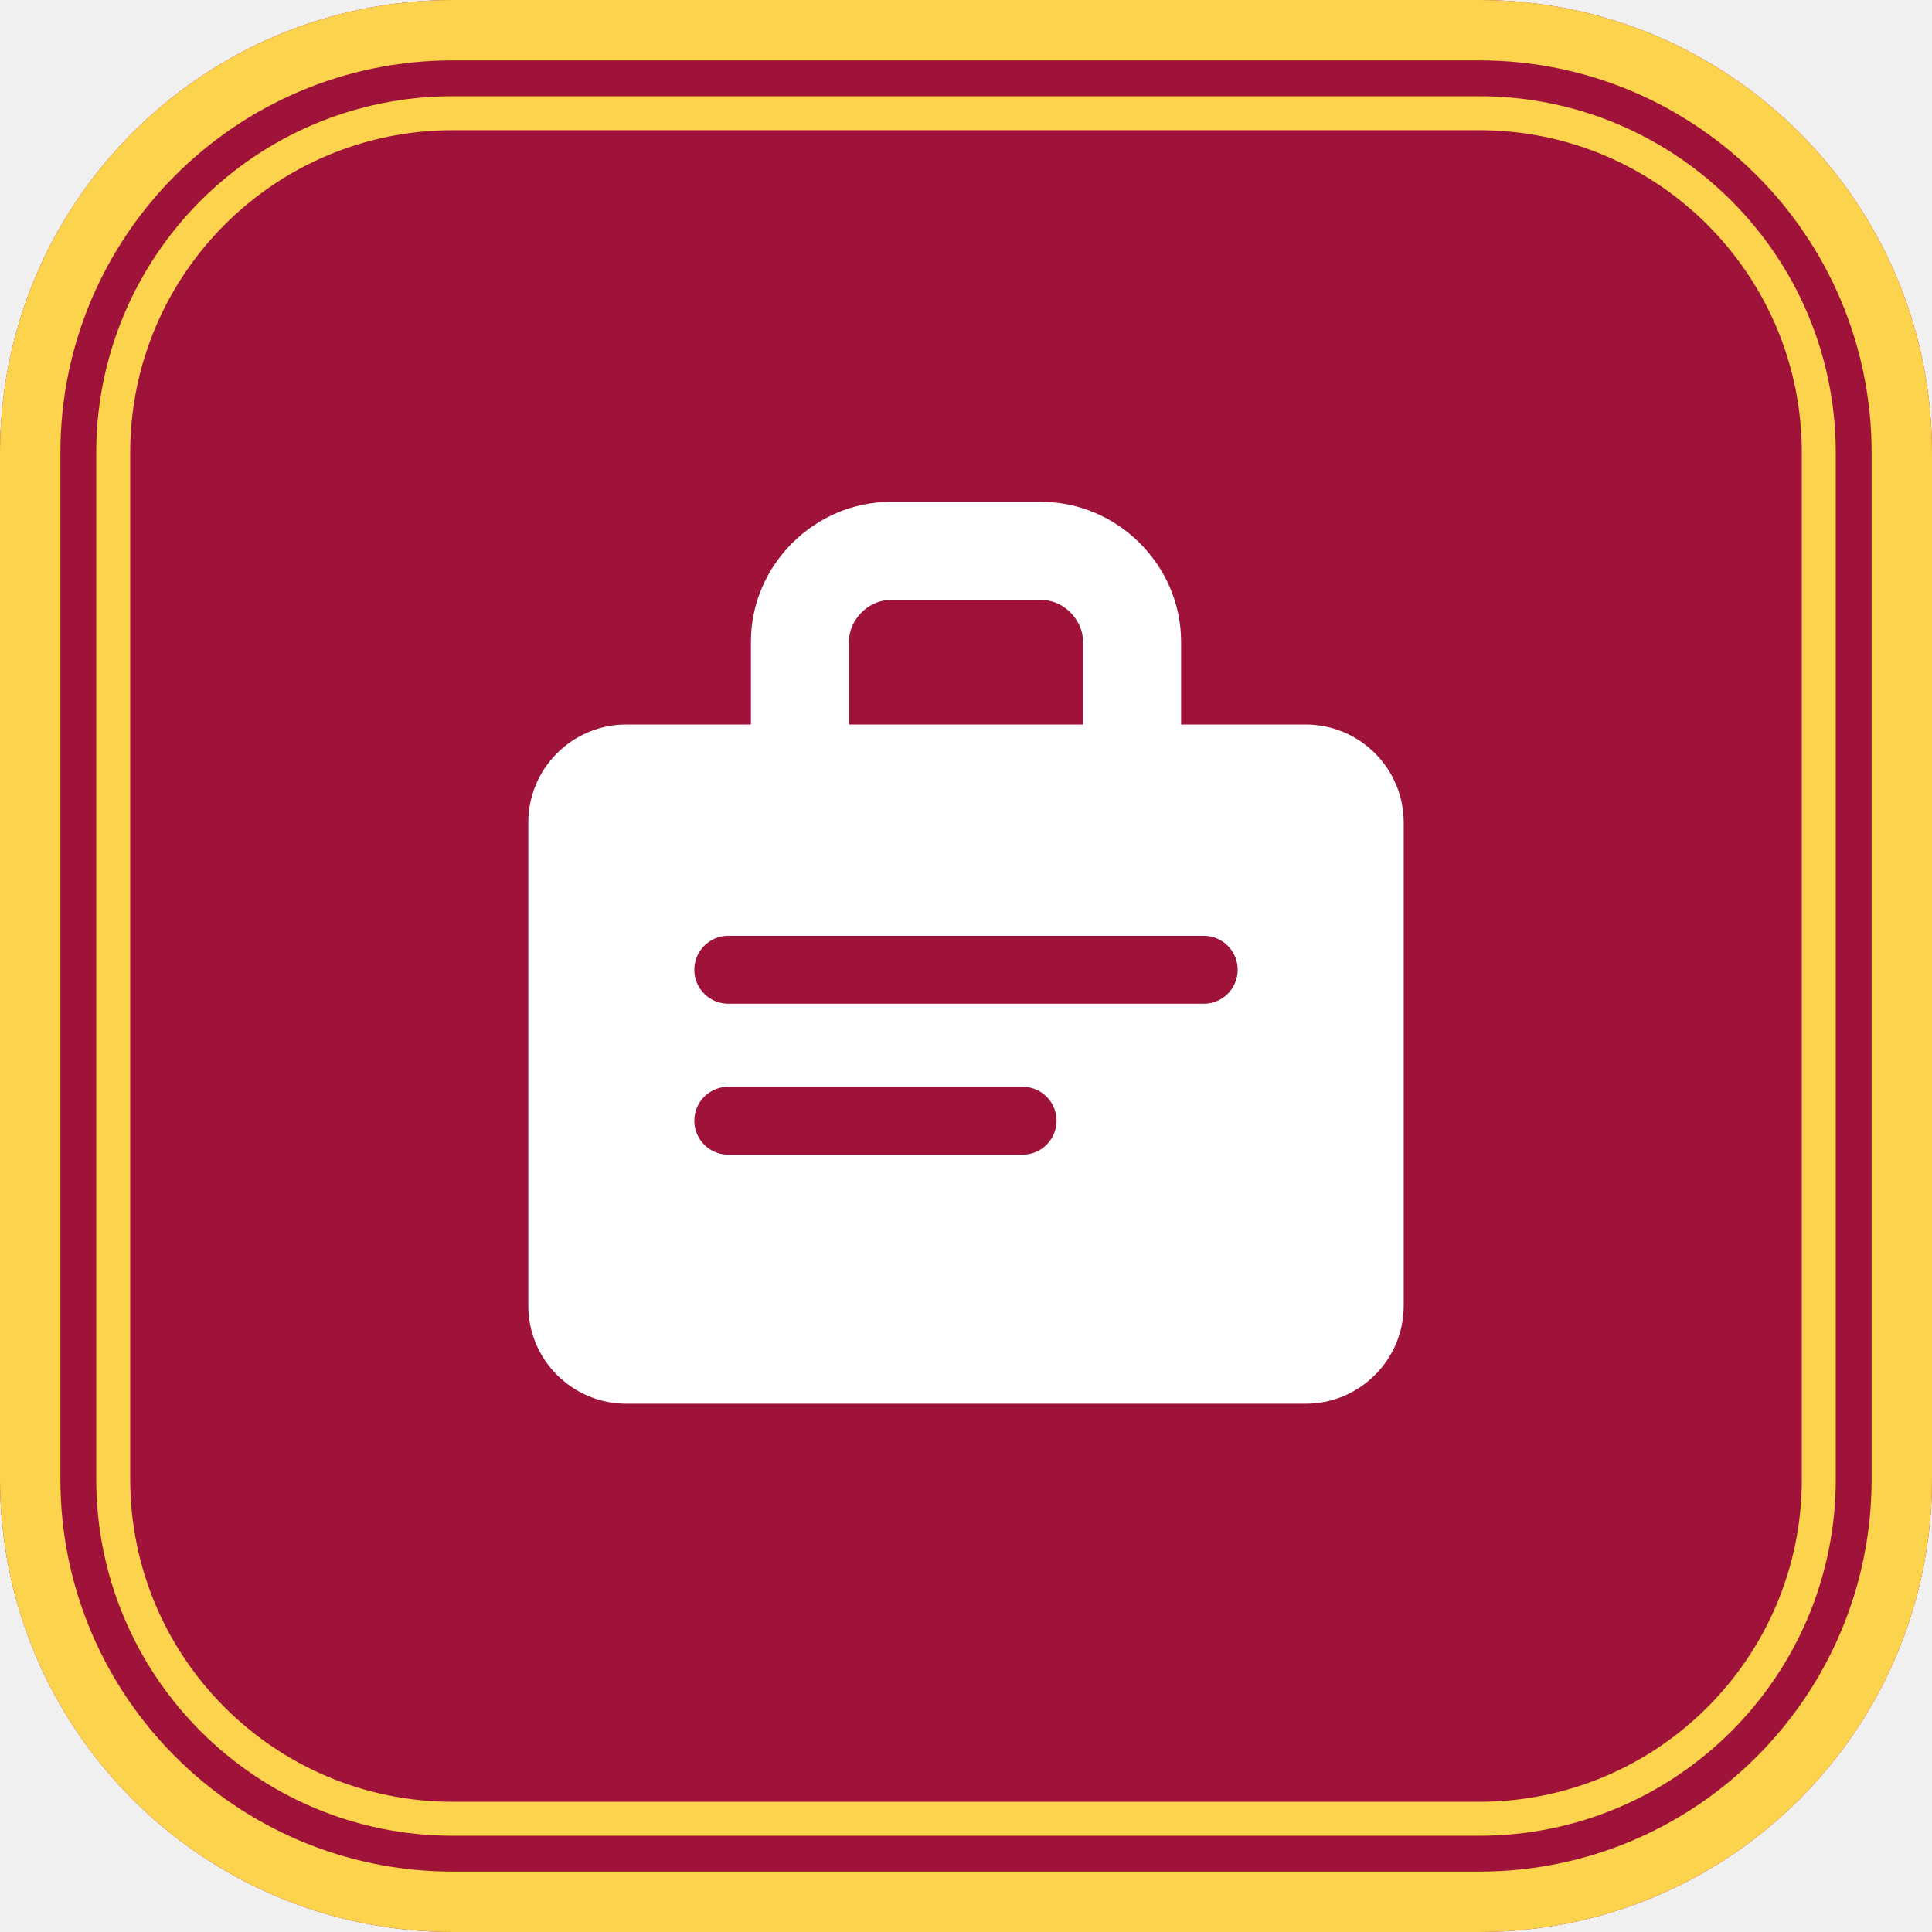
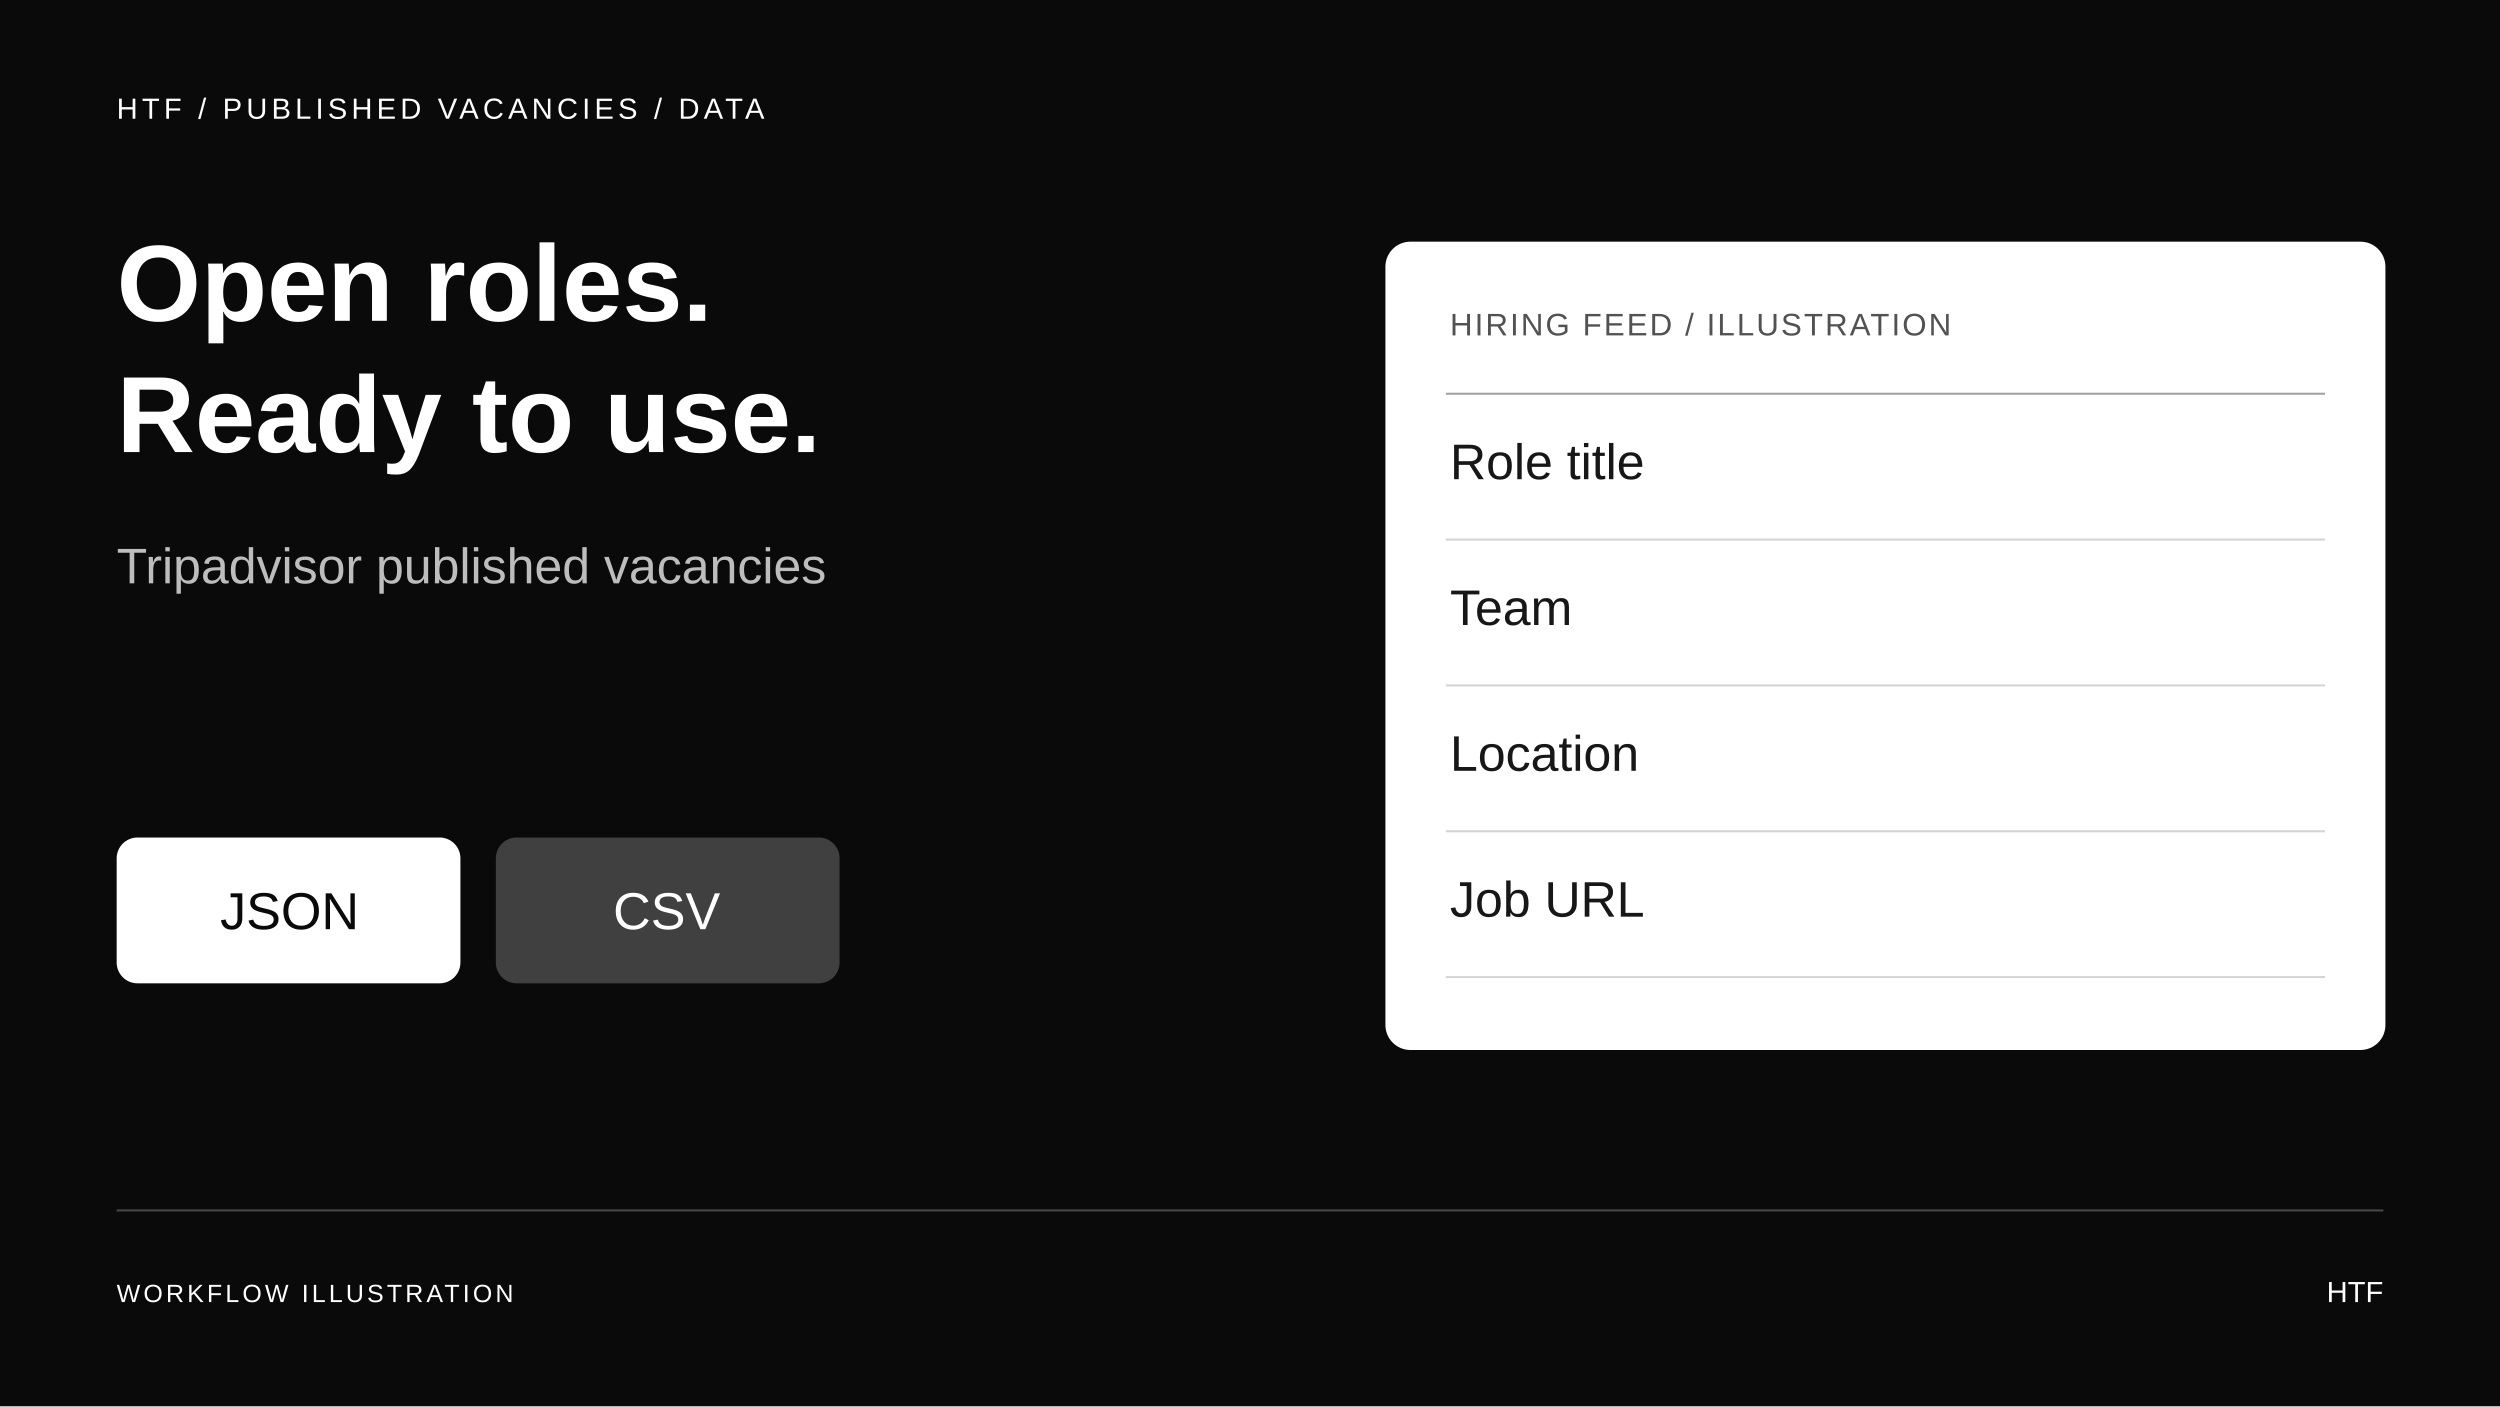
- <svg xmlns="http://www.w3.org/2000/svg" viewBox="0 0 512 512" role="img" aria-hidden="true">
-   <rect width="512" height="512" rx="120" fill="#9F1239" />
-   <rect x="8" y="8" width="496" height="496" rx="112" fill="none" stroke="#FCD34D" stroke-width="16" />
-   <rect x="30" y="30" width="452" height="452" rx="90" fill="none" stroke="#FCD34D" stroke-width="9" />
-   <path d="M212 192V170c0-13 11-24 24-24h40c13 0 24 11 24 24v22" fill="none" stroke="#fff" stroke-width="26" stroke-linecap="round" />
-   <rect x="140" y="192" width="232" height="180" rx="26" fill="#fff" />
-   <rect x="184" y="248" width="144" height="18" rx="9" fill="#9F1239" />
-   <rect x="184" y="288" width="96" height="18" rx="9" fill="#9F1239" />
+ <svg xmlns="http://www.w3.org/2000/svg" width="1200" height="675" viewBox="0 0 1200 675" role="img">
+   <rect width="1200" height="675" fill="#0a0a0a" />
+   <text x="56" y="57" fill="#ffffff" font-family="Arial,sans-serif" font-size="14" letter-spacing="2">HTF / PUBLISHED VACANCIES / DATA</text>
+   <text x="56" y="154" fill="#ffffff" font-family="Arial,sans-serif" font-size="52" font-weight="700">Open roles.</text>
+   <text x="56" y="217" fill="#ffffff" font-family="Arial,sans-serif" font-size="52" font-weight="700">Ready to use.</text>
+   <text x="56" y="280" fill="#bdbdbd" font-family="Arial,sans-serif" font-size="24">Tripadvisor published vacancies</text>
+   <rect x="665" y="116" width="480" height="388" rx="12" fill="#ffffff" />
+   <text x="696" y="161" fill="#525252" font-family="Arial,sans-serif" font-size="15" letter-spacing="1">HIRING FEED / ILLUSTRATION</text>
+   <path d="M694 189H1116" fill="none" stroke="#a3a3a3" />
+   <text x="696" y="230" fill="#171717" font-family="Arial,sans-serif" font-size="24">Role title</text>
+   <path d="M694 259H1116" fill="none" stroke="#d4d4d4" />
+   <text x="696" y="300" fill="#171717" font-family="Arial,sans-serif" font-size="24">Team</text>
+   <path d="M694 329H1116" fill="none" stroke="#d4d4d4" />
+   <text x="696" y="370" fill="#171717" font-family="Arial,sans-serif" font-size="24">Location</text>
+   <path d="M694 399H1116" fill="none" stroke="#d4d4d4" />
+   <text x="696" y="440" fill="#171717" font-family="Arial,sans-serif" font-size="24">Job URL</text>
+   <path d="M694 469H1116" fill="none" stroke="#d4d4d4" />
+   <rect x="56" y="402" width="165" height="70" rx="10" fill="#ffffff" />
+   <text x="139" y="446" fill="#0a0a0a" font-family="Arial,sans-serif" font-size="25" text-anchor="middle">JSON</text>
+   <rect x="238" y="402" width="165" height="70" rx="10" fill="#404040" />
+   <text x="320" y="446" fill="#ffffff" font-family="Arial,sans-serif" font-size="25" text-anchor="middle">CSV</text>
+   <path d="M56 581H1144" fill="none" stroke="#ffffff" opacity=".25" />
+   <text x="56" y="625" fill="#ffffff" font-family="Arial,sans-serif" font-size="12" letter-spacing="1.5">WORKFLOW ILLUSTRATION</text>
+   <text x="1144" y="625" fill="#ffffff" font-family="Arial,sans-serif" font-size="14" text-anchor="end">HTF</text>
</svg>
